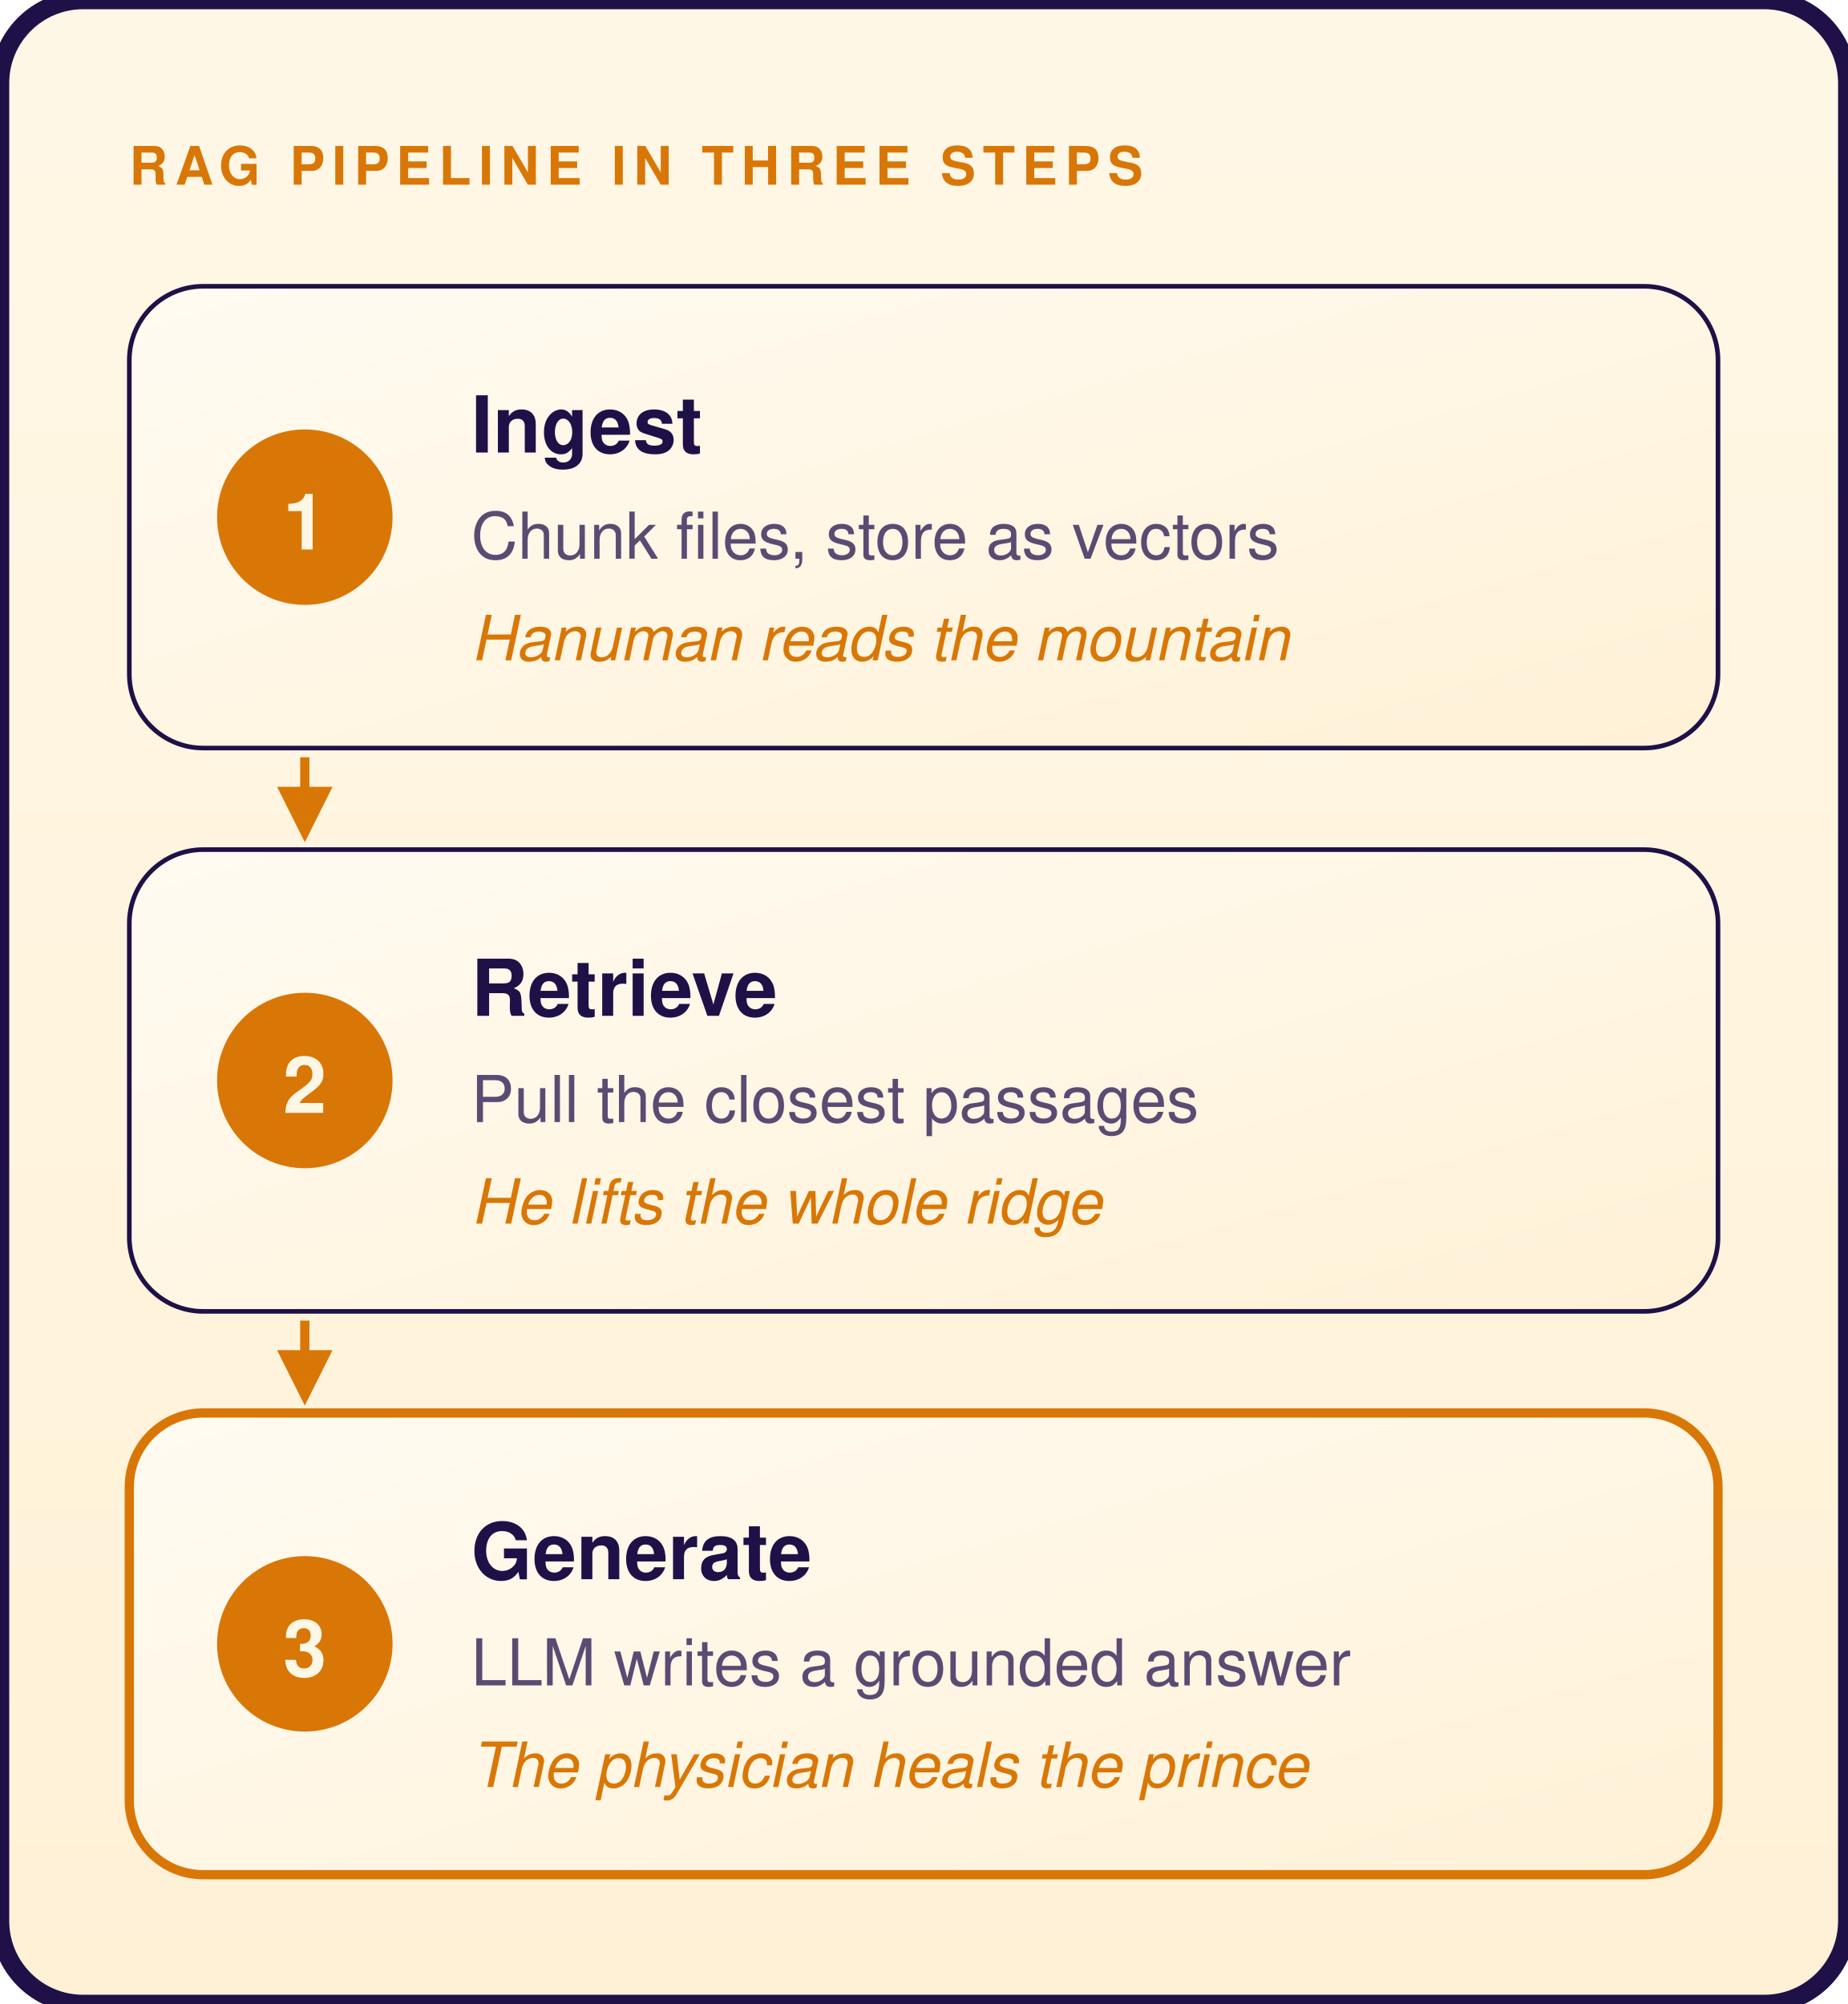
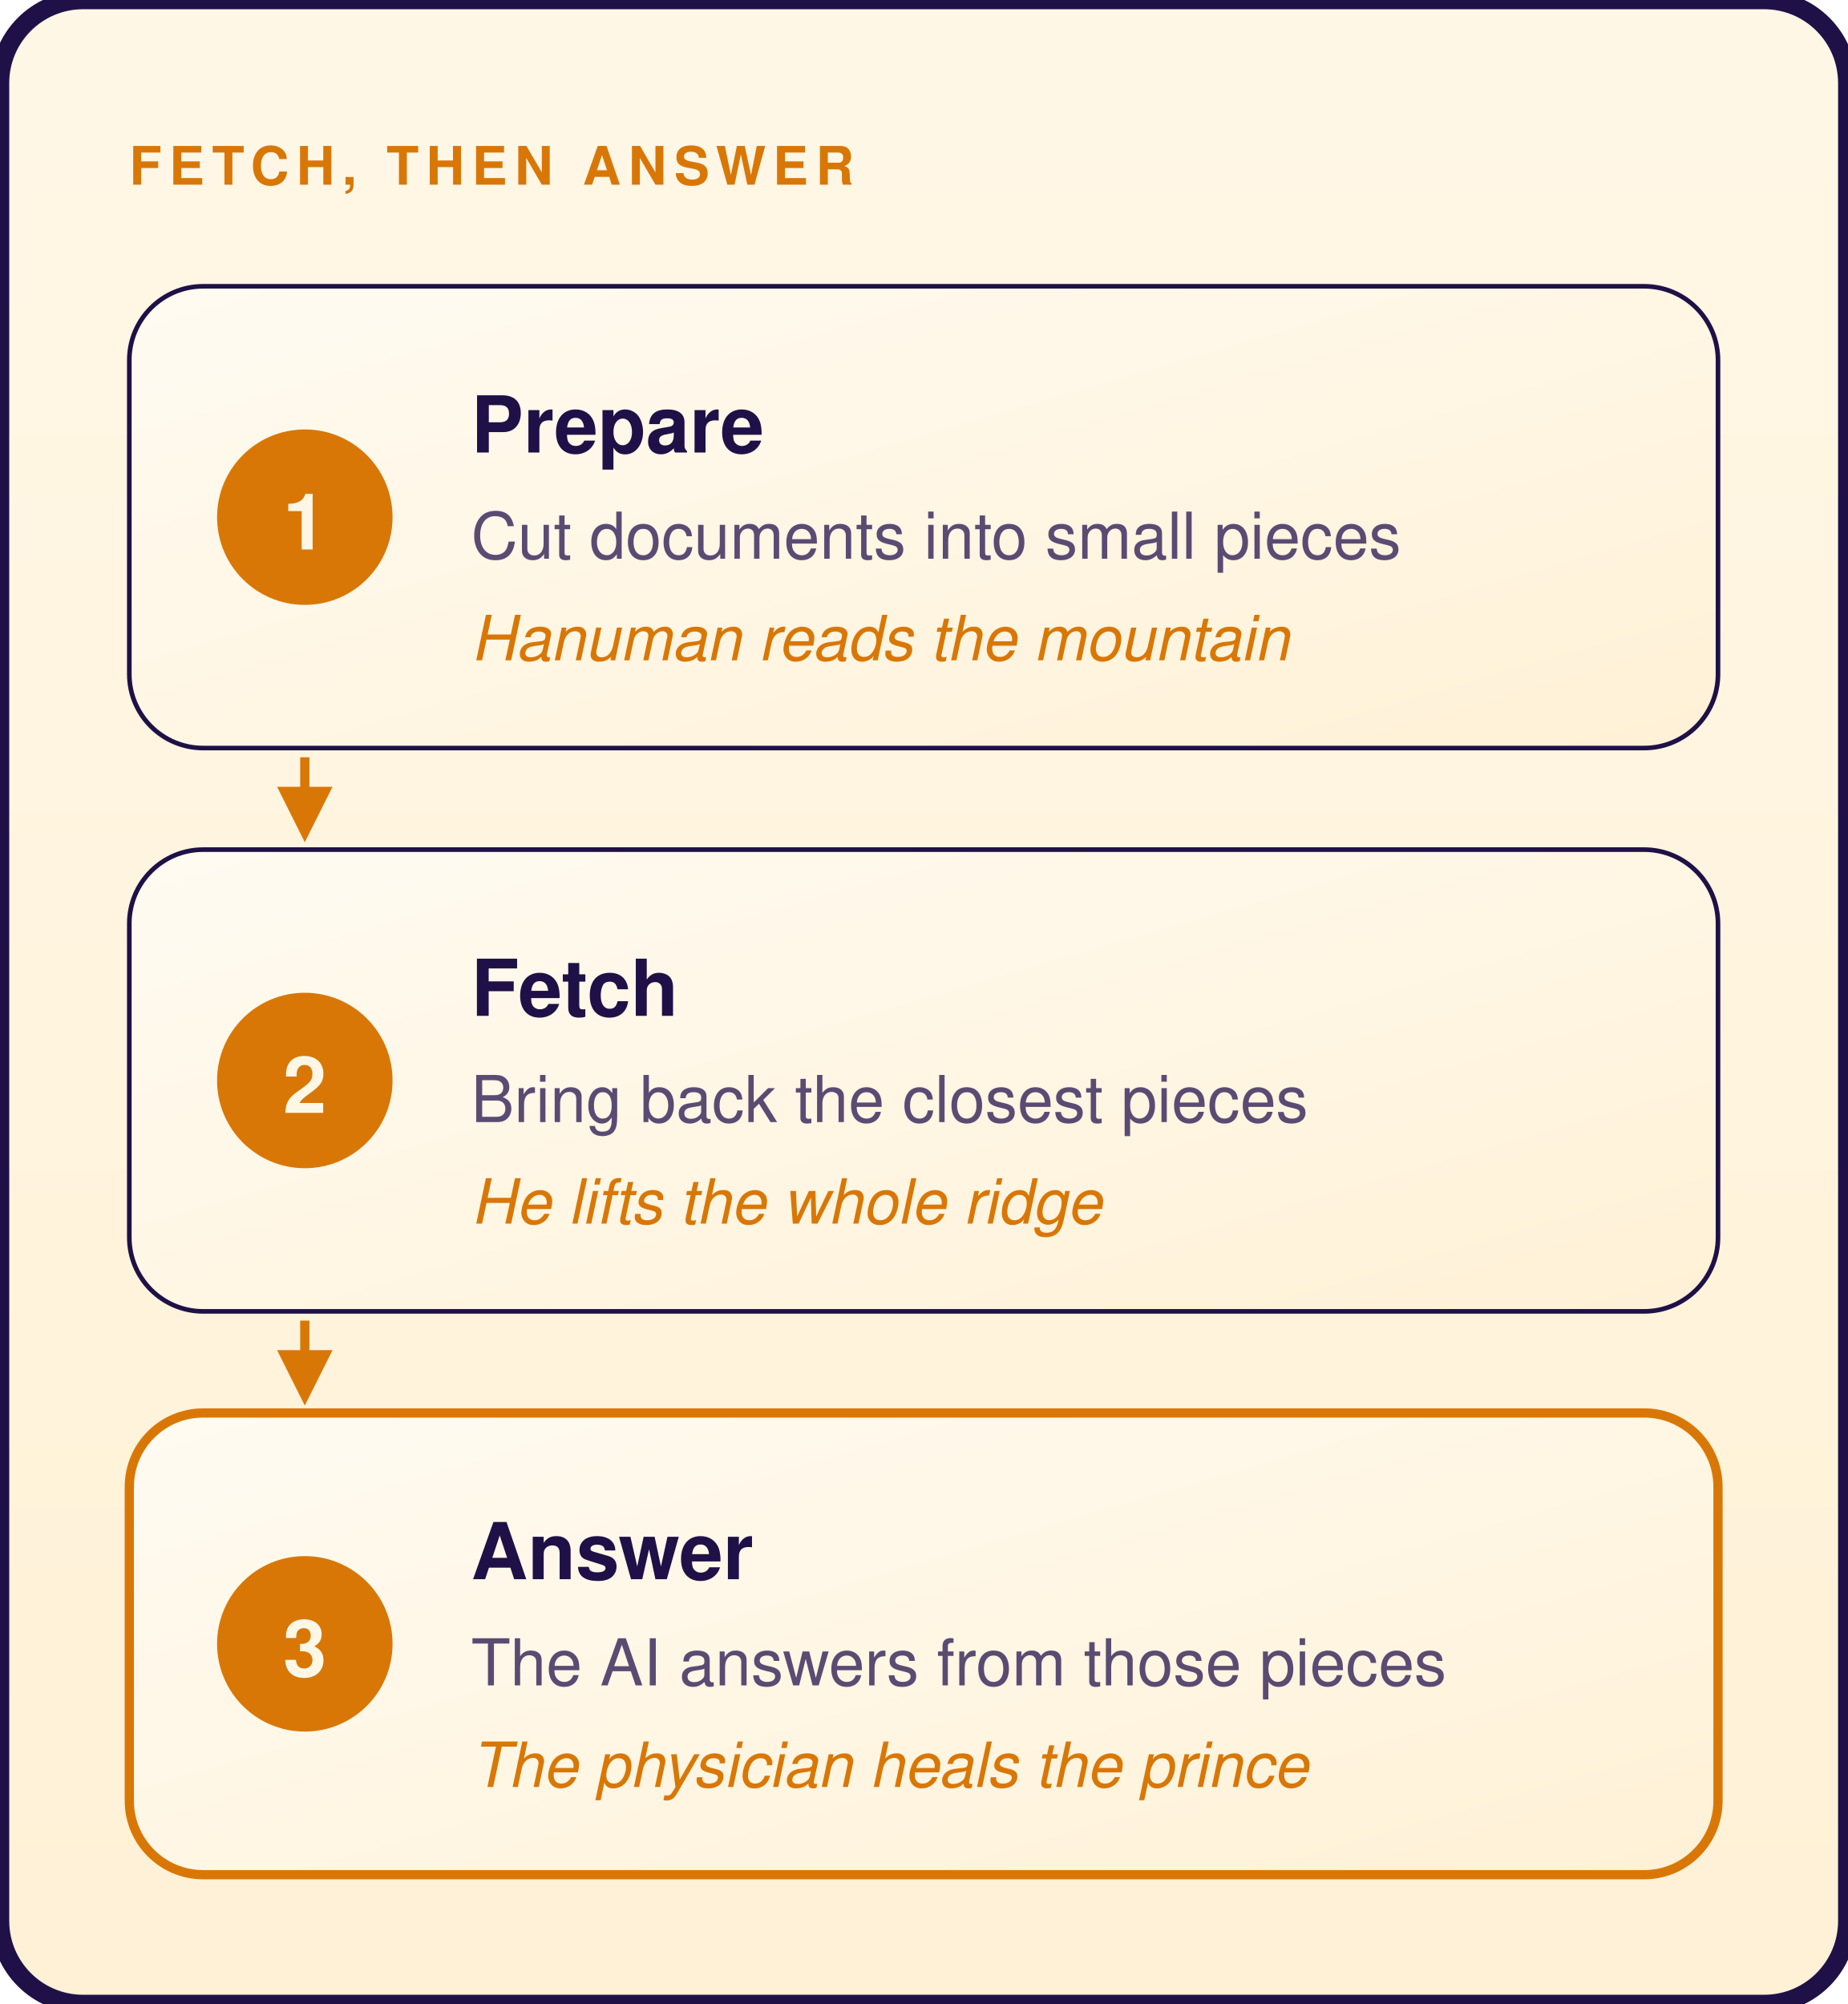
<svg xmlns="http://www.w3.org/2000/svg" viewBox="0 0 400 434" font-family="Segoe UI, Helvetica, Arial, sans-serif">
  <defs>
    <linearGradient id="bg" x1="0" y1="0" x2="0" y2="1">
      <stop offset="0" stop-color="#FFF7E6" />
      <stop offset="1" stop-color="#FFF1D6" />
    </linearGradient>
    <radialGradient id="glowG" cx="0.5" cy="0.5" r="0.5">
      <stop offset="0" stop-color="#D97706" stop-opacity="0.45" />
      <stop offset="1" stop-color="#D97706" stop-opacity="0" />
    </radialGradient>
    <linearGradient id="tile" x1="0" y1="0" x2="1" y2="1">
      <stop offset="0" stop-color="#FFFBF2" />
      <stop offset="1" stop-color="#FFF1D6" />
    </linearGradient>
    <marker id="aG" viewBox="0 0 10 10" refX="8" refY="5" markerWidth="6" markerHeight="6" orient="auto">
      <path d="M0,0 L10,5 L0,10 z" fill="#D97706" />
    </marker>
  </defs>
  <rect width="400" height="434" rx="18" fill="url(#bg)" stroke="#1F1147" stroke-width="4" />
-   <text x="28" y="40" fill="#D97706" font-size="11.5" font-weight="800" letter-spacing="1.6">RAG PIPELINE IN THREE STEPS</text>
+   <text x="28" y="40" fill="#D97706" font-size="11.5" font-weight="800" letter-spacing="1.6">FETCH, THEN ANSWER</text>
  <rect x="28" y="62" width="344" height="100" rx="16" fill="url(#tile)" stroke="#1F1147" stroke-width="1" />
  <circle cx="66" cy="112" r="19" fill="#D97706" />
  <text x="66" y="119" text-anchor="middle" fill="#FFF7E6" font-size="17" font-weight="800">1</text>
-   <text x="102" y="98" text-anchor="start" fill="#1F1147" font-size="17" font-weight="700">Ingest</text>
-   <text x="102" y="121" text-anchor="start" fill="#5B4B73" font-size="14" font-weight="400">Chunk files, store as vectors</text>
+   <text x="102" y="98" text-anchor="start" fill="#1F1147" font-size="17" font-weight="700">Prepare</text>
+   <text x="102" y="121" text-anchor="start" fill="#5B4B73" font-size="14" font-weight="400">Cut documents into small pieces</text>
  <text x="102" y="143" text-anchor="start" fill="#D97706" font-size="13.5" font-weight="400" font-style="italic">Hanuman reads the mountain</text>
  <line x1="66" y1="164" x2="66" y2="180" stroke="#D97706" stroke-width="2" marker-end="url(#aG)" />
  <rect x="28" y="184" width="344" height="100" rx="16" fill="url(#tile)" stroke="#1F1147" stroke-width="1" />
  <circle cx="66" cy="234" r="19" fill="#D97706" />
  <text x="66" y="241" text-anchor="middle" fill="#FFF7E6" font-size="17" font-weight="800">2</text>
-   <text x="102" y="220" text-anchor="start" fill="#1F1147" font-size="17" font-weight="700">Retrieve</text>
-   <text x="102" y="243" text-anchor="start" fill="#5B4B73" font-size="14" font-weight="400">Pull the closest passages</text>
+   <text x="102" y="220" text-anchor="start" fill="#1F1147" font-size="17" font-weight="700">Fetch</text>
+   <text x="102" y="243" text-anchor="start" fill="#5B4B73" font-size="14" font-weight="400">Bring back the closest pieces</text>
  <text x="102" y="265" text-anchor="start" fill="#D97706" font-size="13.5" font-weight="400" font-style="italic">He lifts the whole ridge</text>
  <line x1="66" y1="286" x2="66" y2="302" stroke="#D97706" stroke-width="2" marker-end="url(#aG)" />
  <rect x="28" y="306" width="344" height="100" rx="16" fill="url(#tile)" stroke="#D97706" stroke-width="2" />
  <circle cx="66" cy="356" r="19" fill="#D97706" />
  <text x="66" y="363" text-anchor="middle" fill="#FFF7E6" font-size="17" font-weight="800">3</text>
-   <text x="102" y="342" text-anchor="start" fill="#1F1147" font-size="17" font-weight="700">Generate</text>
-   <text x="102" y="365" text-anchor="start" fill="#5B4B73" font-size="14" font-weight="400">LLM writes a grounded answer</text>
+   <text x="102" y="342" text-anchor="start" fill="#1F1147" font-size="17" font-weight="700">Answer</text>
+   <text x="102" y="365" text-anchor="start" fill="#5B4B73" font-size="14" font-weight="400">The AI answers from those pieces</text>
  <text x="102" y="387" text-anchor="start" fill="#D97706" font-size="13.5" font-weight="400" font-style="italic">The physician heals the prince</text>
</svg>
